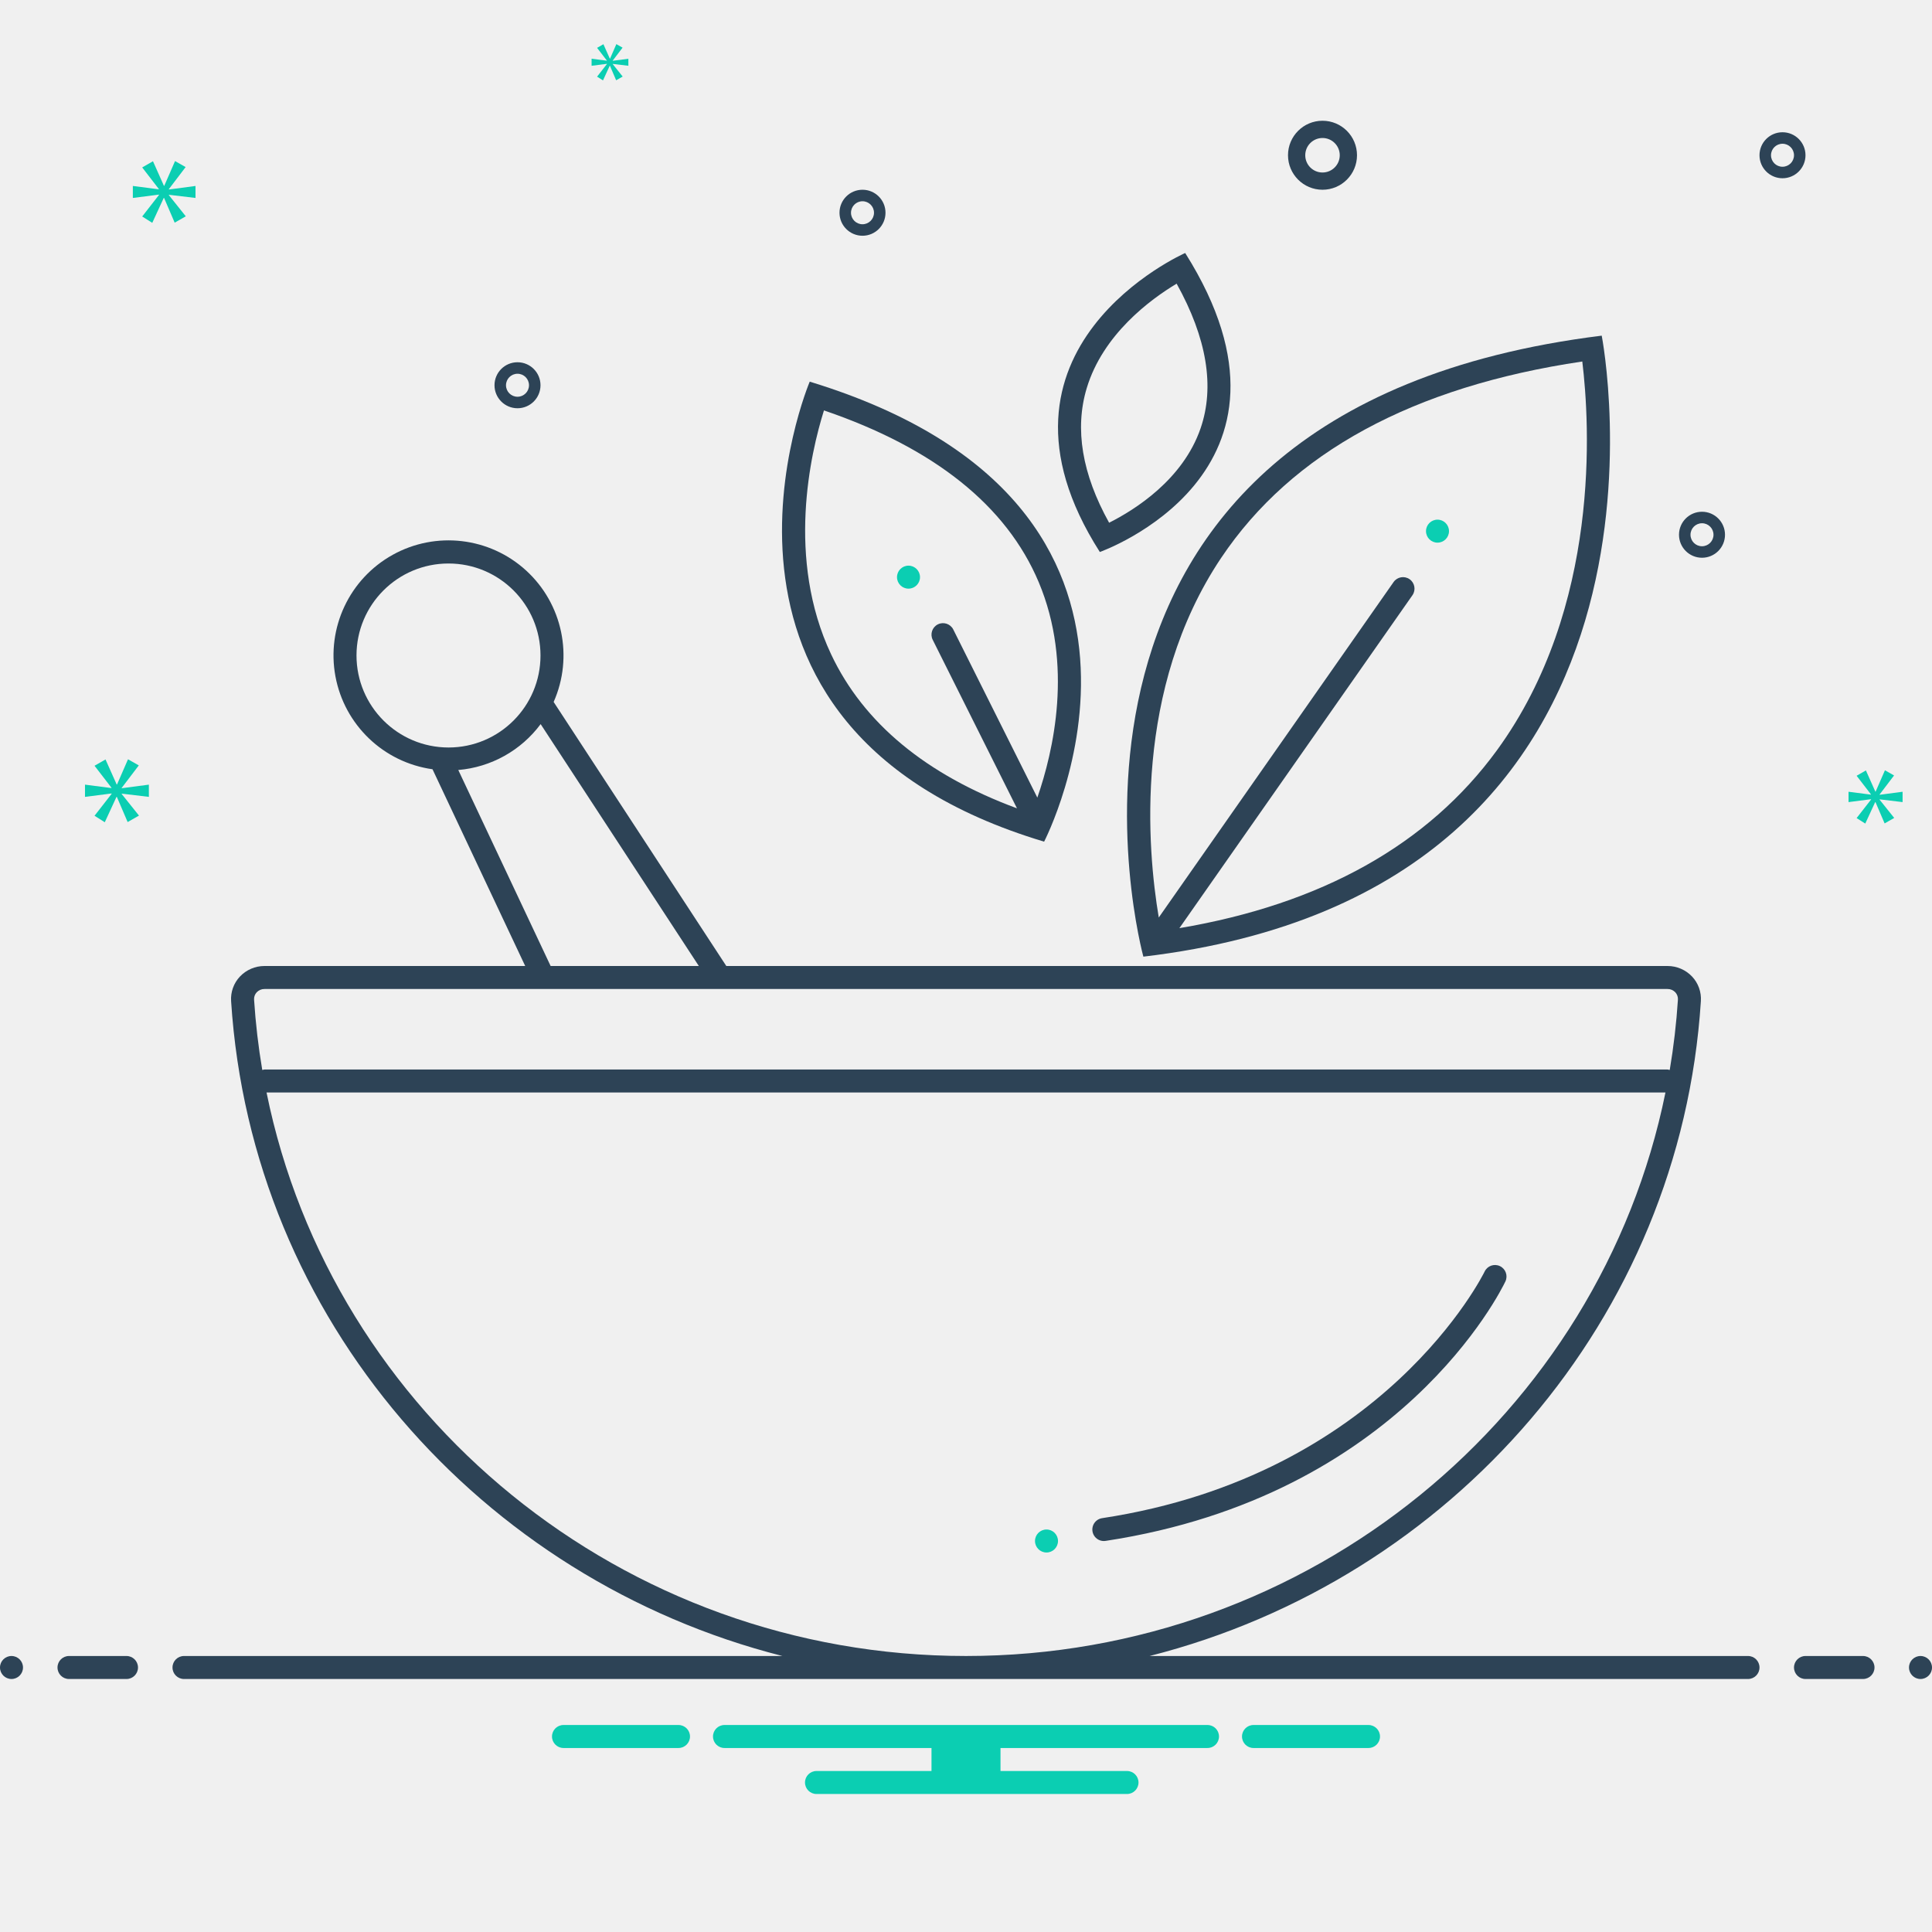
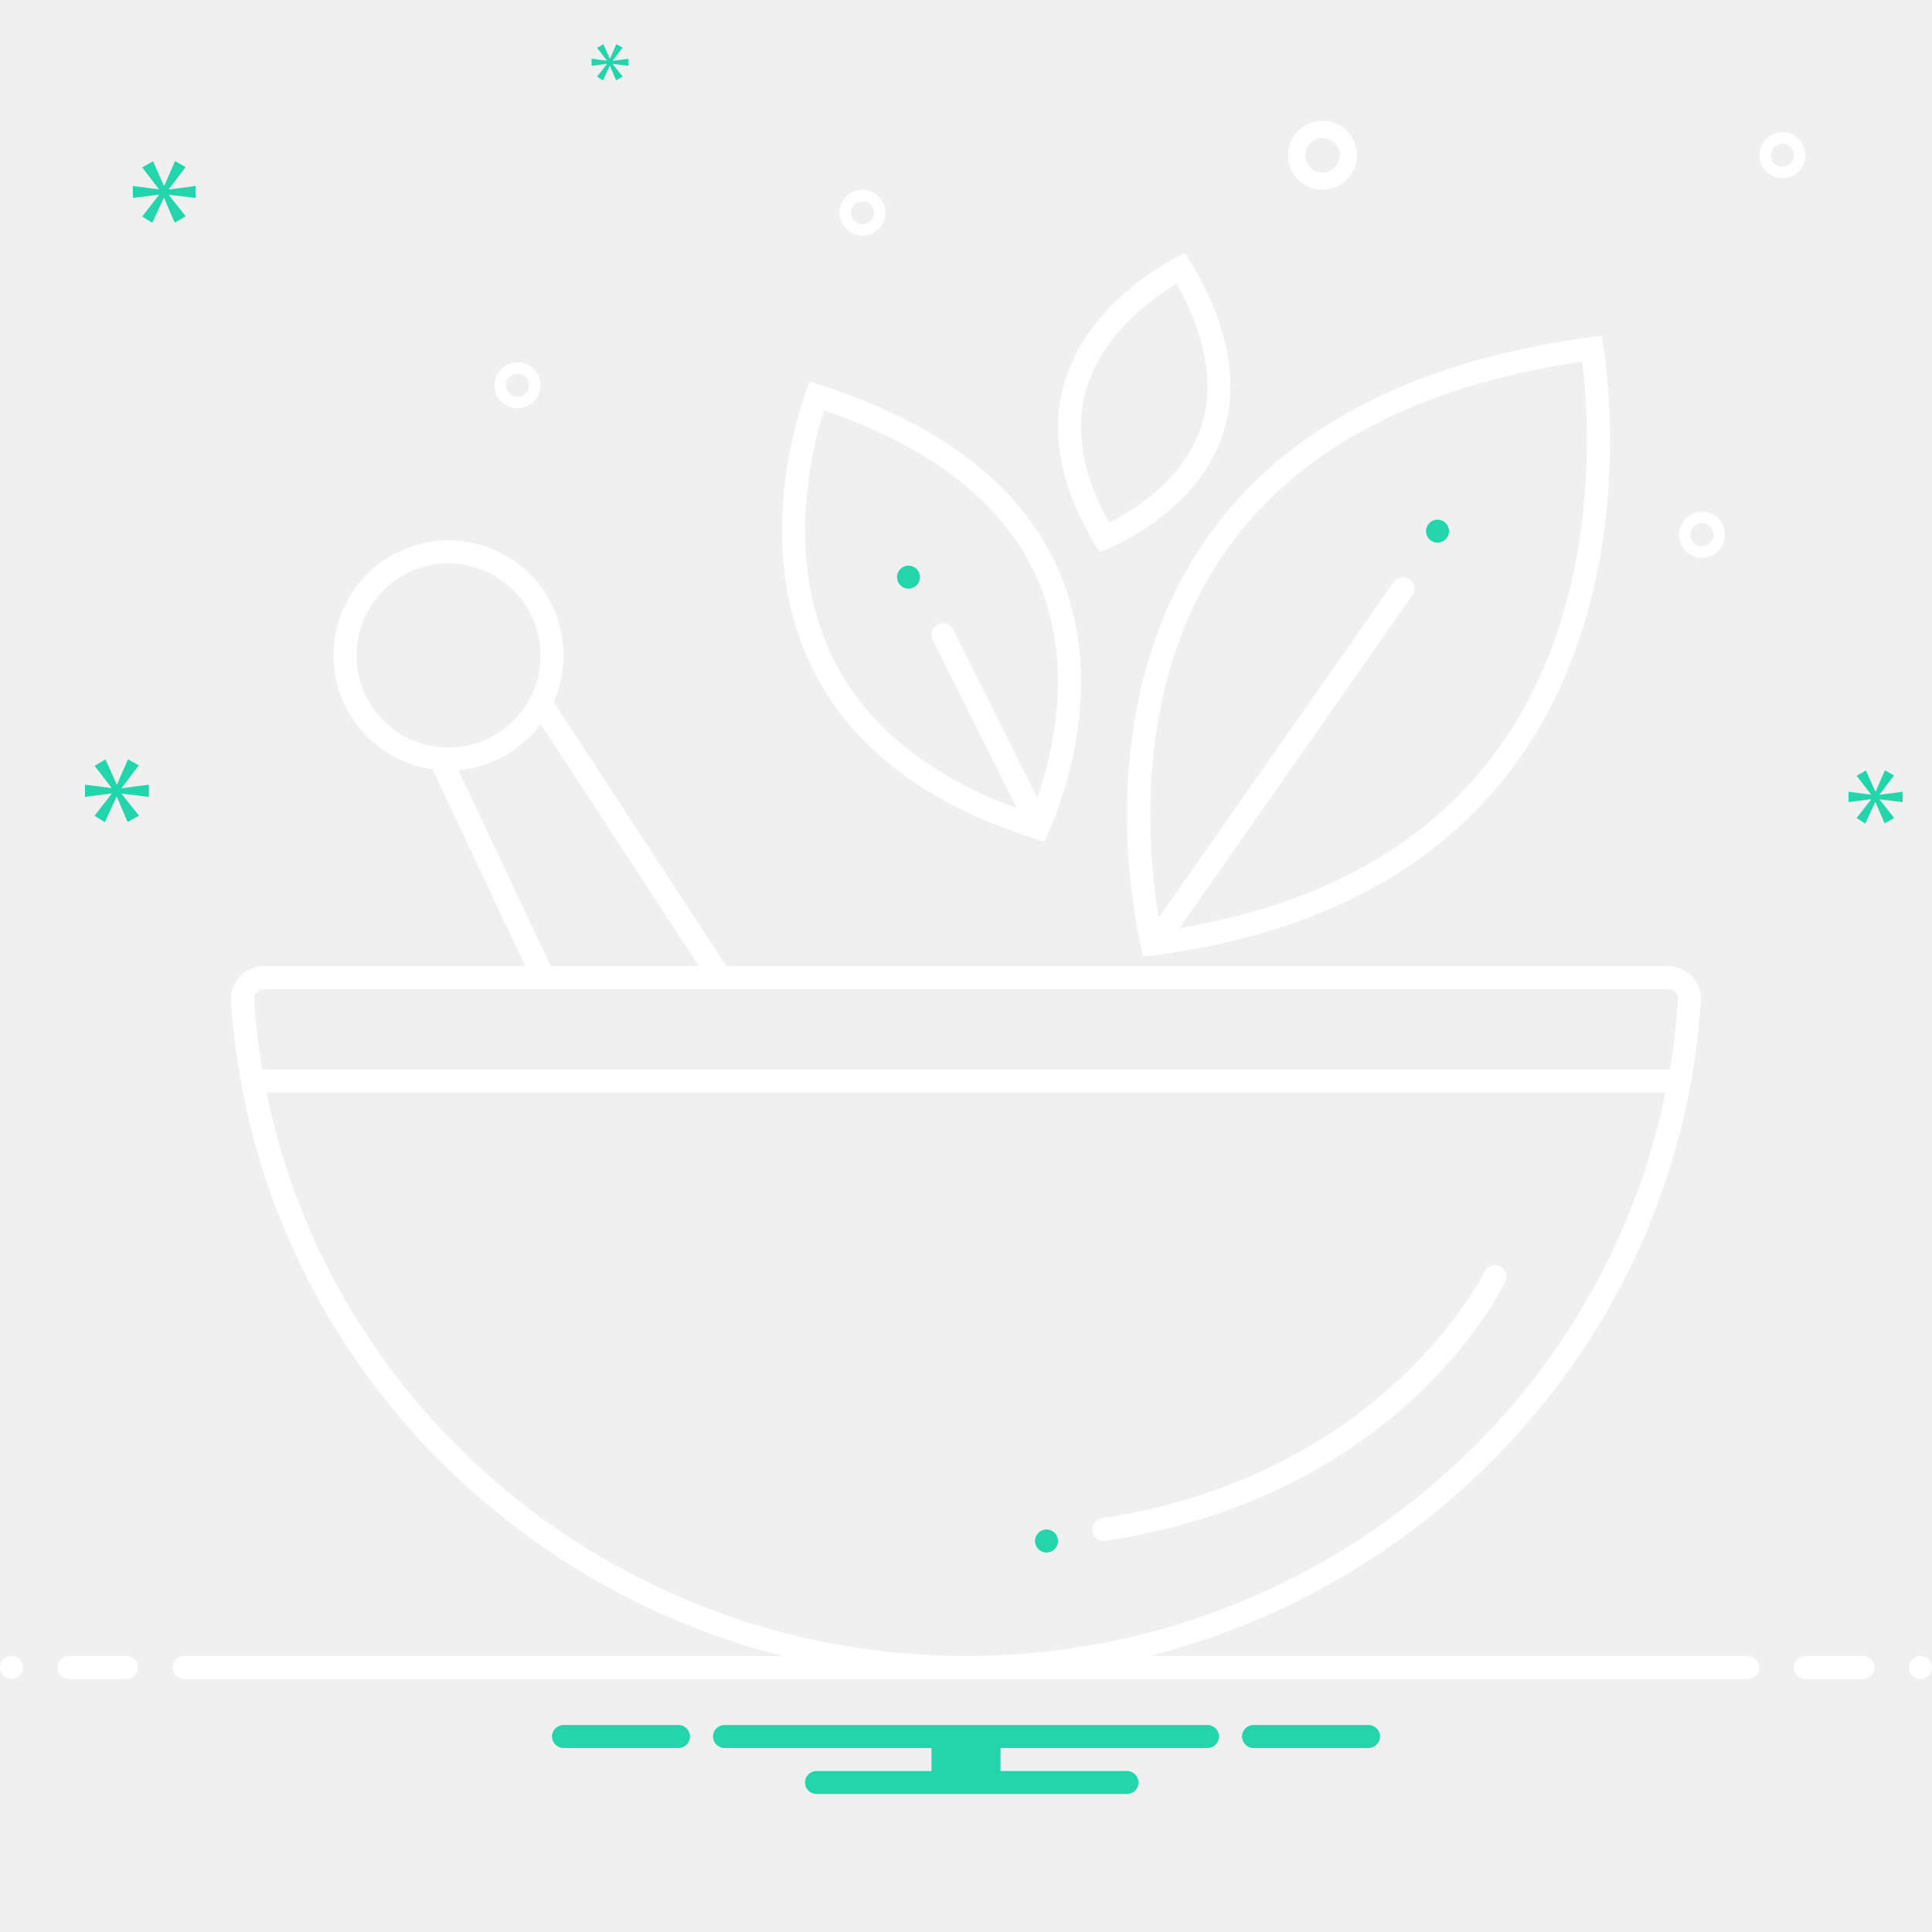
<svg xmlns="http://www.w3.org/2000/svg" data-name="Layer 1" viewBox="0 0 168 168">
-   <path fill="#2d4356" d="M99.423,83.187c49.276-5.837,39.857-54,39.857-54C86.379,35.755,99.423,83.187,99.423,83.187Zm6.771-34.684c6.134-9.152,16.691-14.889,31.397-17.068.654,5.388,1.638,21.376-7.42,33.802-5.976,8.198-15.262,13.388-27.616,15.472l20.265-28.949a1.0 1,0,1,0-1.639-1.147l-20.418,29.169C99.766,73.866,98.54,59.922,106.193,48.503Z" />
-   <path fill="#2d4356" d="M90.793 73.187s15.144-29.152-20.382-40C70.411 33.187 57.664 63.264 90.793 73.187zM71.649 35.688c9.593 3.271 15.869 8.286 18.67 14.925 3.035 7.193 1.276 14.737-.116 18.745L82.894 54.74a1 1 0 1 0-1.789.895l7.327 14.654c-7.908-2.923-13.341-7.416-16.159-13.388C68.35 48.584 70.479 39.42 71.649 35.688zM130.429 110.098a.999.999 0 0 0-1.332.473c-.084.177-8.706 17.703-33.247 21.441a1.0 1 0 1 0 .301 1.977c25.636-3.904 34.393-21.8 34.753-22.56A.999.999 0 0 0 130.429 110.098zM103.06 22s-18.752 8.248-7.422 26C95.638 48 115.122 41.129 103.06 22zM94.495 33.761c1.41-4.691 5.543-7.728 7.821-9.095 2.63 4.738 3.33 8.966 2.08 12.588-1.536 4.453-5.708 7.073-7.951 8.201C94.09 41.222 93.434 37.295 94.495 33.761zM157 13.5a2 2 0 1 0-2 2A2.002 2.002 0 0 0 157 13.5zm-2 1a1 1 0 1 1 1-1A1.001 1.001 0 0 1 155 14.5zM75 20.5a2 2 0 1 0-2-2A2.002 2.002 0 0 0 75 20.5zm0-3a1 1 0 1 1-1 1A1.001 1.001 0 0 1 75 17.5zM115 16.5a3 3 0 1 0-3-3A3.003 3.003 0 0 0 115 16.5zm0-4.5a1.5 1.5 0 1 1-1.5 1.5A1.501 1.501 0 0 1 115 12zM45 35.5a2 2 0 1 0-2-2A2.002 2.002 0 0 0 45 35.5zm0-3a1 1 0 1 1-1 1A1.001 1.001 0 0 1 45 32.5zM148 48.5a2 2 0 1 0-2-2A2.002 2.002 0 0 0 148 48.5zm0-3a1 1 0 1 1-1 1A1.001 1.001 0 0 1 148 45.5z" />
-   <path fill="#2d4356" d="M152 144H99.967c26.215-6.655 46.161-29.284 47.935-56.939a2.84 2.84 0 0 0-.767-2.146A2.936 2.936 0 0 0 145 84H63.157L48.143 61.04a10 10 0 1 0-10.532 5.852h-.001L45.67 84H23a2.936 2.936 0 0 0-2.136.916 2.841 2.841 0 0 0-.767 2.147C21.872 114.716 41.818 137.345 68.033 144H16a1 1 0 0 0 0 2H152a1 1 0 0 0 0-2zM31 57A8 8 0 1 1 39.001 65 8.009 8.009 0 0 1 31 57zM39.851 66.957a9.973 9.973 0 0 0 7.167-3.998l-.005.007L60.768 84H47.881zM22.805 93.039a59.972 59.972 0 0 1-.711-6.104.855.855 0 0 1 .229-.649A.915.915 0 0 1 23 86H145a.915.915 0 0 1 .677.285.854.854 0 0 1 .229.648 60.025 60.025 0 0 1-.711 6.105A1.004 1.004 0 0 0 145 93H23A1.004 1.004 0 0 0 22.805 93.039zM23.178 95H144.822c-5.687 28.045-30.963 49-60.822 49S28.864 123.045 23.178 95zM11 144H6a1 1 0 0 0 0 2h5a1 1 0 0 0 0-2z" />
-   <circle cx="1" cy="145" r="1" fill="#2d4356" />
-   <path fill="#2d4356" d="M162,144h-5a1,1,0,0,0,0,2h5a1,1,0,0,0,0-2Z" />
-   <circle cx="167" cy="145" r="1" fill="#2d4356" />
-   <path fill="#0bceb2" d="M119,150H109a1,1,0,0,0,0,2h10a1,1,0,0,0,0-2Z" />
-   <circle cx="125" cy="46.187" r="1" fill="#0bceb2" />
-   <circle cx="79" cy="50.187" r="1" fill="#0bceb2" />
-   <circle cx="91" cy="134" r="1" fill="#0bceb2" />
-   <polygon fill="#0bceb2" points="10.583 68.511 12.07 66.556 11.131 66.024 10.177 68.214 10.145 68.214 9.175 66.039 8.22 66.587 9.691 68.496 9.691 68.527 7.391 68.23 7.391 69.294 9.707 68.997 9.707 69.028 8.22 70.936 9.112 71.5 10.13 69.294 10.16 69.294 11.099 71.484 12.085 70.921 10.583 69.043 10.583 69.012 12.945 69.294 12.945 68.23 10.583 68.542 10.583 68.511" />
-   <polygon fill="#0bceb2" points="52.777 5.567 51.92 6.666 52.434 6.99 53.02 5.72 53.038 5.72 53.578 6.981 54.146 6.657 53.281 5.575 53.281 5.557 54.641 5.72 54.641 5.107 53.281 5.287 53.281 5.269 54.137 4.143 53.597 3.837 53.047 5.098 53.029 5.098 52.471 3.845 51.92 4.161 52.768 5.26 52.768 5.278 51.443 5.107 51.443 5.72 52.777 5.549 52.777 5.567" />
-   <polygon fill="#0bceb2" points="14.683 16.446 16.142 14.528 15.221 14.006 14.285 16.154 14.253 16.154 13.302 14.021 12.365 14.559 13.808 16.431 13.808 16.462 11.552 16.17 11.552 17.213 13.823 16.922 13.823 16.953 12.365 18.825 13.24 19.378 14.238 17.213 14.268 17.213 15.189 19.362 16.156 18.81 14.683 16.968 14.683 16.937 17 17.213 17 16.17 14.683 16.477 14.683 16.446" />
-   <polygon fill="#0bceb2" points="165.442 69.748 165.442 68.848 163.443 69.112 163.443 69.086 164.701 67.431 163.907 66.981 163.099 68.834 163.073 68.834 162.252 66.994 161.444 67.458 162.689 69.073 162.689 69.099 160.742 68.848 160.742 69.748 162.702 69.496 162.702 69.523 161.444 71.138 162.198 71.615 163.06 69.748 163.085 69.748 163.88 71.601 164.714 71.125 163.443 69.536 163.443 69.509 165.442 69.748" />
-   <path fill="#0bceb2" d="M105 150H63a1 1 0 0 0 0 2H81v2H71a1 1 0 0 0 0 2H98a1 1 0 0 0 0-2H87v-2h18a1 1 0 0 0 0-2zM59 150H49a1 1 0 0 0 0 2H59a1 1 0 0 0 0-2z" />
+   <path fill="#ffffff" d="M99.423,83.187c49.276-5.837,39.857-54,39.857-54C86.379,35.755,99.423,83.187,99.423,83.187Zm6.771-34.684c6.134-9.152,16.691-14.889,31.397-17.068.654,5.388,1.638,21.376-7.42,33.802-5.976,8.198-15.262,13.388-27.616,15.472l20.265-28.949a1.0 1,0,1,0-1.639-1.147l-20.418,29.169C99.766,73.866,98.54,59.922,106.193,48.503Z" />
+   <path fill="#ffffff" d="M90.793 73.187s15.144-29.152-20.382-40C70.411 33.187 57.664 63.264 90.793 73.187zM71.649 35.688c9.593 3.271 15.869 8.286 18.67 14.925 3.035 7.193 1.276 14.737-.116 18.745L82.894 54.74a1 1 0 1 0-1.789.895l7.327 14.654c-7.908-2.923-13.341-7.416-16.159-13.388C68.35 48.584 70.479 39.42 71.649 35.688zM130.429 110.098a.999.999 0 0 0-1.332.473c-.084.177-8.706 17.703-33.247 21.441a1.0 1 0 1 0 .301 1.977c25.636-3.904 34.393-21.8 34.753-22.56A.999.999 0 0 0 130.429 110.098zM103.06 22s-18.752 8.248-7.422 26C95.638 48 115.122 41.129 103.06 22zM94.495 33.761c1.41-4.691 5.543-7.728 7.821-9.095 2.63 4.738 3.33 8.966 2.08 12.588-1.536 4.453-5.708 7.073-7.951 8.201C94.09 41.222 93.434 37.295 94.495 33.761zM157 13.5a2 2 0 1 0-2 2A2.002 2.002 0 0 0 157 13.5zm-2 1a1 1 0 1 1 1-1A1.001 1.001 0 0 1 155 14.5zM75 20.5a2 2 0 1 0-2-2A2.002 2.002 0 0 0 75 20.5zm0-3a1 1 0 1 1-1 1A1.001 1.001 0 0 1 75 17.5zM115 16.5a3 3 0 1 0-3-3A3.003 3.003 0 0 0 115 16.5zm0-4.5a1.5 1.5 0 1 1-1.5 1.5A1.501 1.501 0 0 1 115 12zM45 35.5a2 2 0 1 0-2-2A2.002 2.002 0 0 0 45 35.5zm0-3a1 1 0 1 1-1 1A1.001 1.001 0 0 1 45 32.5zM148 48.5a2 2 0 1 0-2-2A2.002 2.002 0 0 0 148 48.5zm0-3a1 1 0 1 1-1 1A1.001 1.001 0 0 1 148 45.5z" />
+   <path fill="#ffffff" d="M152 144H99.967c26.215-6.655 46.161-29.284 47.935-56.939a2.84 2.84 0 0 0-.767-2.146A2.936 2.936 0 0 0 145 84H63.157L48.143 61.04a10 10 0 1 0-10.532 5.852h-.001L45.67 84H23a2.936 2.936 0 0 0-2.136.916 2.841 2.841 0 0 0-.767 2.147C21.872 114.716 41.818 137.345 68.033 144H16a1 1 0 0 0 0 2H152a1 1 0 0 0 0-2zM31 57A8 8 0 1 1 39.001 65 8.009 8.009 0 0 1 31 57zM39.851 66.957a9.973 9.973 0 0 0 7.167-3.998l-.005.007L60.768 84H47.881zM22.805 93.039a59.972 59.972 0 0 1-.711-6.104.855.855 0 0 1 .229-.649A.915.915 0 0 1 23 86H145a.915.915 0 0 1 .677.285.854.854 0 0 1 .229.648 60.025 60.025 0 0 1-.711 6.105A1.004 1.004 0 0 0 145 93H23A1.004 1.004 0 0 0 22.805 93.039zM23.178 95H144.822c-5.687 28.045-30.963 49-60.822 49S28.864 123.045 23.178 95zM11 144H6a1 1 0 0 0 0 2h5a1 1 0 0 0 0-2z" />
+   <circle cx="1" cy="145" r="1" fill="#ffffff" />
+   <path fill="#ffffff" d="M162,144h-5a1,1,0,0,0,0,2h5a1,1,0,0,0,0-2Z" />
+   <circle cx="167" cy="145" r="1" fill="#ffffff" />
+   <path fill="#23d5ab" d="M119,150H109a1,1,0,0,0,0,2h10a1,1,0,0,0,0-2Z" />
+   <circle cx="125" cy="46.187" r="1" fill="#23d5ab" />
+   <circle cx="79" cy="50.187" r="1" fill="#23d5ab" />
+   <circle cx="91" cy="134" r="1" fill="#23d5ab" />
+   <polygon fill="#23d5ab" points="10.583 68.511 12.07 66.556 11.131 66.024 10.177 68.214 10.145 68.214 9.175 66.039 8.22 66.587 9.691 68.496 9.691 68.527 7.391 68.23 7.391 69.294 9.707 68.997 9.707 69.028 8.22 70.936 9.112 71.5 10.13 69.294 10.16 69.294 11.099 71.484 12.085 70.921 10.583 69.043 10.583 69.012 12.945 69.294 12.945 68.23 10.583 68.542 10.583 68.511" />
+   <polygon fill="#23d5ab" points="52.777 5.567 51.92 6.666 52.434 6.99 53.02 5.72 53.038 5.72 53.578 6.981 54.146 6.657 53.281 5.575 53.281 5.557 54.641 5.72 54.641 5.107 53.281 5.287 53.281 5.269 54.137 4.143 53.597 3.837 53.047 5.098 53.029 5.098 52.471 3.845 51.92 4.161 52.768 5.26 52.768 5.278 51.443 5.107 51.443 5.72 52.777 5.549 52.777 5.567" />
+   <polygon fill="#23d5ab" points="14.683 16.446 16.142 14.528 15.221 14.006 14.285 16.154 14.253 16.154 13.302 14.021 12.365 14.559 13.808 16.431 13.808 16.462 11.552 16.17 11.552 17.213 13.823 16.922 13.823 16.953 12.365 18.825 13.24 19.378 14.238 17.213 14.268 17.213 15.189 19.362 16.156 18.81 14.683 16.968 14.683 16.937 17 17.213 17 16.17 14.683 16.477 14.683 16.446" />
+   <polygon fill="#23d5ab" points="165.442 69.748 165.442 68.848 163.443 69.112 163.443 69.086 164.701 67.431 163.907 66.981 163.099 68.834 163.073 68.834 162.252 66.994 161.444 67.458 162.689 69.073 162.689 69.099 160.742 68.848 160.742 69.748 162.702 69.496 162.702 69.523 161.444 71.138 162.198 71.615 163.06 69.748 163.085 69.748 163.88 71.601 164.714 71.125 163.443 69.536 163.443 69.509 165.442 69.748" />
+   <path fill="#23d5ab" d="M105 150H63a1 1 0 0 0 0 2H81v2H71a1 1 0 0 0 0 2H98a1 1 0 0 0 0-2H87v-2h18a1 1 0 0 0 0-2zM59 150H49a1 1 0 0 0 0 2H59a1 1 0 0 0 0-2z" />
</svg>
